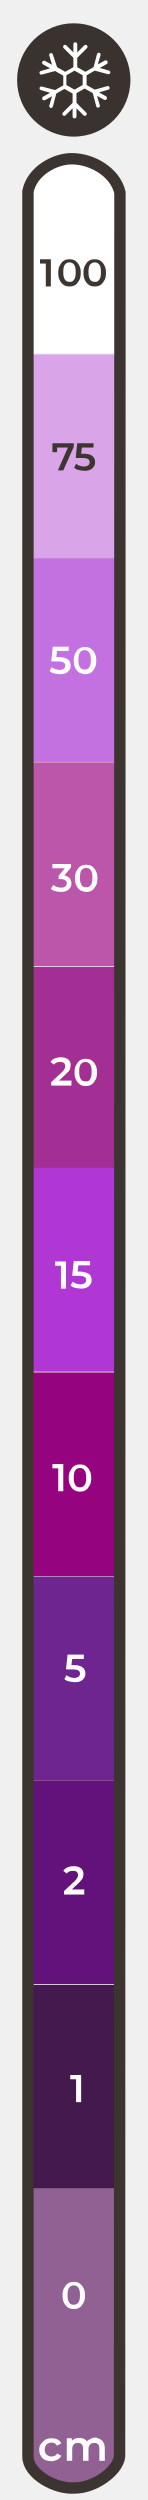
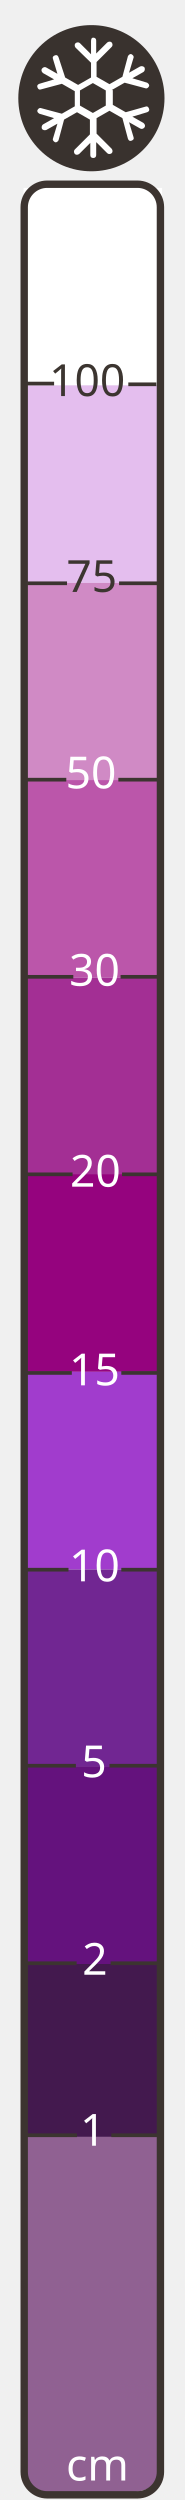
- <svg xmlns="http://www.w3.org/2000/svg" xmlns:xlink="http://www.w3.org/1999/xlink" version="1.1" id="Livello_1" x="0px" y="0px" width="38px" height="644px" viewBox="0 0 37.2 644.1" style="enable-background:new 0 0 37.2 644.1;" xml:space="preserve">
+ <svg xmlns="http://www.w3.org/2000/svg" xmlns:xlink="http://www.w3.org/1999/xlink" version="1.1" id="Livello_1" x="0px" y="0px" width="50px" height="677px" viewBox="0 0 48.7 677.2" style="enable-background:new 0 0 48.7 677.2;" xml:space="preserve">
  <style type="text/css">
- 	.st0{fill:#39322E;}
- 	.st1{clip-path:url(#SVGID_00000047741167812261649670000011125119058706178704_);}
- 	.st2{fill:#DAA5E8;}
- 	.st3{fill:#C370E0;}
- 	.st4{fill:#BB56AA;}
- 	.st5{fill:#A32F94;}
- 	.st6{fill:#B037D4;}
- 	.st7{fill:#95037E;}
- 	.st8{fill:#6F258F;}
- 	.st9{fill:#63127C;}
- 	.st10{fill:#43194E;}
- 	.st11{fill:#906192;}
- 	.st12{fill:#FFFFFF;}
- 	.st13{fill:none;stroke:#3C3430;stroke-width:2.932;stroke-miterlimit:9.772;}
- 	.st14{fill:#3C3530;}
+ 	.st0{clip-path:url(#SVGID_00000106111346683916503360000010584003100449159573_);}
+ 	.st1{fill:#FFFFFF;}
+ 	.st2{clip-path:url(#SVGID_00000167368203740062341100000014378971433962522245_);}
+ 	.st3{fill:#E4BEEE;}
+ 	.st4{fill:#D08AC5;}
+ 	.st5{clip-path:url(#SVGID_00000041255479865936040580000017741459492131214992_);}
+ 	.st6{clip-path:url(#SVGID_00000013166509792368160680000013960628461498463656_);}
+ 	.st7{fill:#F7EC31;}
+ 	.st8{clip-path:url(#SVGID_00000171711203831974402020000018264438646994498456_);}
+ 	.st9{fill:#BB56AA;}
+ 	.st10{clip-path:url(#SVGID_00000143575827793734138830000001348041404629919927_);}
+ 	.st11{fill:#712692;}
+ 	.st12{clip-path:url(#SVGID_00000137826728482422139080000001491585497744776613_);}
+ 	.st13{fill:#64127D;}
+ 	.st14{clip-path:url(#SVGID_00000011031087012788485630000003598841507312392883_);}
+ 	.st15{fill:#43194E;}
+ 	.st16{clip-path:url(#SVGID_00000074437725988424253350000009131089985512289957_);}
+ 	.st17{fill:#906192;}
+ 	.st18{clip-path:url(#SVGID_00000164481970998853607590000006925115957192546228_);}
+ 	.st19{fill:#A32F94;}
+ 	.st20{fill:#95037E;}
+ 	.st21{fill:#A13CCD;}
+ 	.st22{fill:#39322E;}
+ 	.st23{fill:none;stroke:#3C3430;stroke-width:2;stroke-miterlimit:9.772;}
+ 	.st24{fill:none;}
+ 	.st25{font-family:'TitilliumWeb-Regular';}
+ 	.st26{font-size:12px;}
+ 	.st27{fill:#3C3530;}
+ 	.st28{fill:none;stroke:#3C3430;stroke-miterlimit:9.772;}
</style>
  <g>
-     <path class="st0" d="M13.7,633.9c-0.8-0.4-1.5-1-2-1.7s-0.7-1.6-0.7-2.6s0.2-1.8,0.7-2.6s1.2-1.3,2-1.7s1.8-0.7,2.9-0.7   c0.8,0,1.6,0.1,2.3,0.4c0.7,0.3,1.3,0.7,1.7,1.2l-1.3,1.1c-0.7-0.8-1.6-1.2-2.8-1.2c-0.7,0-1.4,0.1-2,0.4c-0.6,0.3-1,0.7-1.3,1.2   s-0.5,1.1-0.5,1.7s0.1,1.2,0.5,1.7c0.3,0.5,0.8,1,1.3,1.2c0.6,0.3,1.2,0.4,2,0.4c1,0,2-0.4,2.8-1.2l1.3,1.1c-0.5,0.5-1,1-1.7,1.2   c-0.7,0.3-1.5,0.4-2.3,0.4C15.5,634.6,14.5,634.4,13.7,633.9z" />
-     <path class="st0" d="M23,628.9c-0.3-0.2-0.7-0.5-0.9-0.9c-0.2-0.3-0.3-0.8-0.3-1.2s0.1-0.9,0.3-1.2c0.2-0.3,0.6-0.7,0.9-0.9   s0.8-0.3,1.3-0.3s0.9,0.1,1.3,0.3c0.3,0.2,0.7,0.5,0.9,0.9c0.2,0.3,0.3,0.8,0.3,1.2s-0.1,0.8-0.3,1.2c-0.2,0.3-0.6,0.7-0.9,0.9   s-0.8,0.3-1.3,0.3S23.4,629.2,23,628.9z M25.3,628c0.2-0.2,0.5-0.7,0.5-1c0-0.4-0.1-0.8-0.5-1c-0.3-0.2-0.6-0.4-1-0.4   s-0.8,0.1-1,0.4c-0.2,0.2-0.5,0.7-0.5,1c0,0.4,0.1,0.8,0.5,1c0.2,0.2,0.7,0.4,1,0.4C24.6,628.4,25.1,628.3,25.3,628z" />
+     <g>
+       <defs>
+         <path id="SVGID_1_" d="M43.4,670.3C43,675.2,33.3,681,24.9,681l0,0c-8.2,0.5-19.5-4.7-19.5-10.7v-773.6c1.7-7,11.7-7.2,18.2-7.2     l0,0c7.7,0,17.7-0.9,19.6,6.5L43.4,670.3L43.4,670.3z" />
+       </defs>
+       <clipPath id="SVGID_00000041278520892132036090000017955334088820406700_">
+         <use xlink:href="#SVGID_1_" style="overflow:visible;" />
+       </clipPath>
+     </g>
+     <g>
+       <defs>
+         <path id="SVGID_00000120558408728994924430000009702497617562558593_" d="M43.4,670.3L43.4,670.3C43,675.2,33.3,681,24.9,681l0,0     c-8.2,0.5-19.5-4.7-19.5-10.7l0.4-773.8c1.7-7,11.3-7,17.8-7l0,0" />
+       </defs>
+       <clipPath id="SVGID_00000135649327836602374810000010125513259797453228_">
+         <use xlink:href="#SVGID_00000120558408728994924430000009702497617562558593_" style="overflow:visible;" />
+       </clipPath>
+     </g>
+     <g>
+       <defs>
+         <path id="SVGID_00000079484394546739851340000011206847081068638867_" d="M43.4,670.3C43,675.2,33.3,681,24.9,681l0,0     c-8.2,0.5-19.5-4.7-19.5-10.7l0.4-773.2c1.7-7,11.3-7.6,17.8-7.6l0,0c7.7,0,17.9-0.5,19.6,11.5L43.4,670.3L43.4,670.3z" />
+       </defs>
+       <clipPath id="SVGID_00000078044202445033608220000004774613542185695624_">
+         <use xlink:href="#SVGID_00000079484394546739851340000011206847081068638867_" style="overflow:visible;" />
+       </clipPath>
+       <g style="clip-path:url(#SVGID_00000078044202445033608220000004774613542185695624_);">
+         <g>
+           <g>
+             <rect x="-20.5" y="50.9" class="st1" width="100.4" height="53.5" />
+           </g>
+         </g>
+       </g>
+     </g>
+     <g>
+       <defs>
+         <path id="SVGID_00000107563647752134741780000012504120045194771078_" d="M43.4,670.3C43,675.2,33.3,681,24.9,681l0,0     c-8.2,0.5-19.5-4.7-19.5-10.7l0.4-773.8c1.7-7,11.3-7,17.8-7l0,0c7.7,0,18-0.6,19.6,11.5L43.4,670.3L43.4,670.3z" />
+       </defs>
+       <clipPath id="SVGID_00000026142879519977475240000012030359792242477188_">
+         <use xlink:href="#SVGID_00000107563647752134741780000012504120045194771078_" style="overflow:visible;" />
+       </clipPath>
+       <g style="clip-path:url(#SVGID_00000026142879519977475240000012030359792242477188_);">
+         <g>
+           <g>
+             <rect x="-19.5" y="104.4" class="st3" width="100.4" height="53.5" />
+           </g>
+         </g>
+       </g>
+       <g style="clip-path:url(#SVGID_00000026142879519977475240000012030359792242477188_);">
+         <g>
+           <g>
+             <rect x="-26.4" y="157.9" class="st4" width="100.4" height="53.5" />
+           </g>
+         </g>
+       </g>
+     </g>
+     <g>
+       <defs>
+         <path id="SVGID_00000029738543983246840150000016020506865930849430_" d="M43.3-99l0.2,769.3l0,0C43,675.2,33.3,681,24.9,681l0,0     c-8.2,0.5-19.5-4.7-19.5-10.7" />
+       </defs>
+       <defs>
+         <line id="SVGID_00000118387342709039100500000011209084927124999818_" x1="23.7" y1="-110.5" x2="23.7" y2="-110.5" />
+       </defs>
+       <clipPath id="SVGID_00000142168920619020267240000005425517927629746819_">
+         <use xlink:href="#SVGID_00000029738543983246840150000016020506865930849430_" style="overflow:visible;" />
+       </clipPath>
+       <clipPath id="SVGID_00000118354941999977492980000018195370114185031073_" style="clip-path:url(#SVGID_00000142168920619020267240000005425517927629746819_);">
+         <use xlink:href="#SVGID_00000118387342709039100500000011209084927124999818_" style="overflow:visible;" />
+       </clipPath>
+       <g style="clip-path:url(#SVGID_00000118354941999977492980000018195370114185031073_);">
+         <g>
+           <g>
+             <rect x="-19.5" y="157.8" class="st7" width="100.4" height="53.5" />
+           </g>
+         </g>
+       </g>
+     </g>
+     <g>
+       <defs>
+         <path id="SVGID_00000152236913432347294320000007905235057694428808_" d="M43.3-99l0.2,769.3l0,0C43,675.2,33.3,681,24.9,681l0,0     c-8.2,0.5-19.5-4.7-19.5-10.7v-772.8c1.7-7,11.7-7.9,18.2-7.9l0,0" />
+       </defs>
+       <clipPath id="SVGID_00000070803657051885977190000013810862983808091785_">
+         <use xlink:href="#SVGID_00000152236913432347294320000007905235057694428808_" style="overflow:visible;" />
+       </clipPath>
+       <g style="clip-path:url(#SVGID_00000070803657051885977190000013810862983808091785_);">
+         <g>
+           <g>
+             <rect x="-19.5" y="211.3" class="st9" width="100.4" height="53.5" />
+           </g>
+         </g>
+       </g>
+     </g>
+     <g>
+       <defs>
+         <path id="SVGID_00000134207832427372195150000013785975131598760859_" d="M43.4,670.3C43,675.2,33.3,681,24.9,681l0,0     c-8.2,0.5-19.5-4.7-19.5-10.7v-773.6c1.7-7,11.7-7.2,18.2-7.2l0,0c7.7,0,18.2-0.5,19.6,11.5L43.4,670.3L43.4,670.3z" />
+       </defs>
+       <clipPath id="SVGID_00000049916532944599447040000018200965055013973640_">
+         <use xlink:href="#SVGID_00000134207832427372195150000013785975131598760859_" style="overflow:visible;" />
+       </clipPath>
+       <g style="clip-path:url(#SVGID_00000049916532944599447040000018200965055013973640_);">
+         <g>
+           <g>
+             <rect x="-18.2" y="425.1" class="st11" width="100.4" height="53.5" />
+           </g>
+         </g>
+       </g>
+     </g>
+     <g>
+       <defs>
+         <path id="SVGID_00000146493363824566888930000008041571721599003277_" d="M43.4,670.3C43,675.2,33.3,681,24.9,681l0,0     c-8.2,0.5-19.5-4.7-19.5-10.7v-773.6c1.7-7,11.7-7.2,18.2-7.2l0,0c7.7,0,18.2-1.2,19.6,11.5L43.4,670.3L43.4,670.3z" />
+       </defs>
+       <clipPath id="SVGID_00000021808363213205648340000004400112614428403369_">
+         <use xlink:href="#SVGID_00000146493363824566888930000008041571721599003277_" style="overflow:visible;" />
+       </clipPath>
+       <g style="clip-path:url(#SVGID_00000021808363213205648340000004400112614428403369_);">
+         <g>
+           <g>
+             <rect x="-18.2" y="478.5" class="st13" width="100.4" height="53.5" />
+           </g>
+         </g>
+       </g>
+     </g>
+     <g>
+       <defs>
+         <path id="SVGID_00000136379227621299916600000004448994326430044821_" d="M43.4,670.3C43,675.2,33.3,681,24.9,681l0,0     c-8.2,0.5-19.5-4.7-19.5-10.7l0-769.6c-0.2-17.9,11.7-11.4,18.2-11.2l0,0c7.7,0,18.3-0.6,19.6,11.5L43.4,670.3L43.4,670.3z" />
+       </defs>
+       <clipPath id="SVGID_00000008868120011597503560000008599738422275064986_">
+         <use xlink:href="#SVGID_00000136379227621299916600000004448994326430044821_" style="overflow:visible;" />
+       </clipPath>
+       <g style="clip-path:url(#SVGID_00000008868120011597503560000008599738422275064986_);">
+         <g>
+           <g>
+             <rect x="-17.3" y="532" class="st15" width="100.4" height="53.5" />
+           </g>
+         </g>
+       </g>
+     </g>
+     <g>
+       <defs>
+         <path id="SVGID_00000113315935512360033420000007513699378228668306_" d="M43.4,670.3c-0.5,4.9-10.6,5.5-19,5.5l0,0     c-8.2,0.5-18.6,0-18.6-6.6v-774c1.7-7,11.3-5.7,17.8-5.7l0,0c7.7,0,17.7,0.4,19.6,7.7L43.4,670.3L43.4,670.3z" />
+       </defs>
+       <clipPath id="SVGID_00000102506082528037536520000010891103020437453959_">
+         <use xlink:href="#SVGID_00000113315935512360033420000007513699378228668306_" style="overflow:visible;" />
+       </clipPath>
+       <g style="clip-path:url(#SVGID_00000102506082528037536520000010891103020437453959_);">
+         <g>
+           <g>
+             <rect x="-17.6" y="578.8" class="st17" width="100.4" height="98.9" />
+           </g>
+         </g>
+       </g>
+     </g>
+     <g>
+       <defs>
+         <path id="SVGID_00000044164257478516693760000008837163499069468553_" d="M43.4,670.3c-0.5,4.9-10.4,4.2-18.8,4.2l0,0     c-8.2,0.5-19.2,1.8-19.2-4.2l0.4-773.8c1.7-7,11.3-7,17.8-7l0,0c7.7,0,17.2,0.8,19.1,8.2L43.4,670.3L43.4,670.3z" />
+       </defs>
+       <clipPath id="SVGID_00000158003284049202473620000016805183887584081294_">
+         <use xlink:href="#SVGID_00000044164257478516693760000008837163499069468553_" style="overflow:visible;" />
+       </clipPath>
+       <g style="clip-path:url(#SVGID_00000158003284049202473620000016805183887584081294_);">
+         <g>
+           <g>
+             <rect x="-18.2" y="264.8" class="st19" width="100.4" height="53.5" />
+           </g>
+         </g>
+       </g>
+     </g>
+     <g>
+       <g>
+         <g>
+           <g>
+             <rect x="5.4" y="318.1" class="st20" width="38" height="53.5" />
+           </g>
+         </g>
+       </g>
+     </g>
+     <g>
+       <g>
+         <g>
+           <g>
+             <rect x="6.2" y="371.6" class="st21" width="36.7" height="53.5" />
+           </g>
+         </g>
+       </g>
+     </g>
  </g>
-   <circle class="st0" cx="18.6" cy="20.6" r="14.6" />
+   <circle class="st22" cx="24.1" cy="26.6" r="19.8" />
+   <path class="st23" d="M36.6,675.8H12.1c-3.4,0-6.2-2.8-6.2-6.2V56.1c0-3.4,2.8-6.2,6.2-6.2h24.5c3.4,0,6.2,2.8,6.2,6.2v613.5  C42.8,673,40,675.8,36.6,675.8z" />
+   <rect x="17.2" y="572.6" class="st24" width="14.4" height="12.5" />
+   <text transform="matrix(1 0 0 1 21.0561 581.2285)" class="st1 st25 st26">1</text>
+   <rect x="18" y="258.4" class="st24" width="13.7" height="12.5" />
+   <text transform="matrix(1 0 0 1 18.081 267.0179)" class="st1 st25 st26">30</text>
+   <rect x="16.5" y="204.9" class="st24" width="14.6" height="12.5" />
+   <text transform="matrix(1 0 0 1 17.1246 213.5454)" class="st1 st25 st26">50</text>
+   <rect x="12.1" y="98.7" class="st24" width="21.2" height="10.4" />
+   <text transform="matrix(1 0 0 1 12.6637 107.2778)" class="st27 st25 st26">100</text>
+   <line class="st28" x1="5.5" y1="578.4" x2="20.2" y2="578.4" />
+   <line class="st28" x1="42.5" y1="578.4" x2="29.5" y2="578.4" />
+   <line class="st28" x1="6.5" y1="264.6" x2="19.2" y2="264.6" />
+   <line class="st28" x1="43.2" y1="264.6" x2="32" y2="264.6" />
+   <line class="st28" x1="6.5" y1="211.2" x2="17.3" y2="211.2" />
+   <line class="st28" x1="42.4" y1="211.2" x2="31.4" y2="211.2" />
+   <line class="st28" x1="14" y1="103.9" x2="5.2" y2="103.9" />
+   <line class="st28" x1="41.7" y1="104.1" x2="34.1" y2="104.1" />
+   <rect x="20.4" y="526.3" class="st24" width="9.1" height="12.5" />
+   <text transform="matrix(1 0 0 1 21.616 534.9247)" class="st1 st25 st26">2</text>
+   <line class="st28" x1="6.3" y1="531.8" x2="20.1" y2="531.8" />
+   <line class="st28" x1="42.7" y1="531.8" x2="29.3" y2="531.8" />
+   <rect x="20.2" y="472.8" class="st24" width="9.1" height="12.5" />
+   <text transform="matrix(1 0 0 1 21.3697 481.4129)" class="st1 st25 st26">5</text>
+   <line class="st28" x1="6" y1="478.3" x2="19.9" y2="478.3" />
+   <line class="st28" x1="42.4" y1="478.3" x2="29" y2="478.3" />
+   <rect x="17.9" y="419.7" class="st24" width="13.7" height="12.5" />
+   <text transform="matrix(1 0 0 1 18.0692 428.345)" class="st1 st25 st26">10</text>
+   <line class="st28" x1="6.3" y1="425.2" x2="17.9" y2="425.2" />
+   <line class="st28" x1="42.7" y1="425.2" x2="32.2" y2="425.2" />
+   <rect x="17.4" y="366.6" class="st24" width="14.8" height="12.5" />
+   <text transform="matrix(1 0 0 1 18.0691 375.2505)" class="st1 st25 st26">15</text>
+   <line class="st28" x1="6.4" y1="371.9" x2="18.8" y2="371.9" />
+   <line class="st28" x1="42.8" y1="371.9" x2="32.2" y2="371.9" />
+   <rect x="17.6" y="312.8" class="st24" width="14.8" height="12.5" />
+   <text transform="matrix(1 0 0 1 18.3106 321.4508)" class="st1 st25 st26">20</text>
+   <line class="st28" x1="6.6" y1="318.1" x2="19" y2="318.1" />
+   <line class="st28" x1="43" y1="318.1" x2="32.4" y2="318.1" />
+   <rect x="16.7" y="151.7" class="st24" width="14.6" height="12.5" />
+   <text transform="matrix(1 0 0 1 17.3277 160.3376)" class="st27 st25 st26">75</text>
+   <line class="st28" x1="6.7" y1="158" x2="17.5" y2="158" />
+   <line class="st28" x1="42.6" y1="158" x2="31.6" y2="158" />
+   <rect x="11.1" y="663.3" class="st24" width="27.6" height="12.5" />
+   <text transform="matrix(1 0 0 1 17.2532 671.9319)" class="st1 st25 st26">cm</text>
  <g>
-     <defs>
-       <path id="SVGID_1_" d="M31.3,632.9c-0.4,3.7-6.9,8.1-12.4,8.1l0,0c-5.5,0.4-13.1-3.6-13.1-8.1V49.3c1.2-5.4,7.8-8.5,12.3-8.4l0,0    c5.2,0,11.9,3.2,13.3,8.7L31.3,632.9L31.3,632.9z" />
-     </defs>
-     <clipPath id="SVGID_00000006702164162917624000000011042984765661834400_">
-       <use xlink:href="#SVGID_1_" style="overflow:visible;" />
-     </clipPath>
-     <g style="clip-path:url(#SVGID_00000006702164162917624000000011042984765661834400_);">
-       <g>
-         <g>
-           <rect x="-4.3" y="91.3" class="st2" width="47.2" height="52.5" />
-         </g>
-       </g>
-     </g>
-     <g style="clip-path:url(#SVGID_00000006702164162917624000000011042984765661834400_);">
-       <g>
-         <g>
-           <rect x="-4.3" y="143.8" class="st3" width="47.2" height="52.5" />
-         </g>
-       </g>
-     </g>
-     <g style="clip-path:url(#SVGID_00000006702164162917624000000011042984765661834400_);">
-       <g>
-         <g>
-           <rect x="-4.3" y="196.4" class="st4" width="47.2" height="52.5" />
-         </g>
-       </g>
-     </g>
-     <g style="clip-path:url(#SVGID_00000006702164162917624000000011042984765661834400_);">
-       <g>
-         <g>
-           <rect x="-4.3" y="249.1" class="st5" width="47.2" height="52.5" />
-         </g>
-       </g>
-     </g>
-     <g style="clip-path:url(#SVGID_00000006702164162917624000000011042984765661834400_);">
-       <g>
-         <g>
-           <rect x="-4.3" y="300.9" class="st6" width="47.2" height="52.5" />
-         </g>
-       </g>
-     </g>
-     <g style="clip-path:url(#SVGID_00000006702164162917624000000011042984765661834400_);">
-       <g>
-         <g>
-           <rect x="-4.3" y="353.6" class="st7" width="47.2" height="52.5" />
-         </g>
-       </g>
-     </g>
-     <g style="clip-path:url(#SVGID_00000006702164162917624000000011042984765661834400_);">
-       <g>
-         <g>
-           <rect x="-4.3" y="406.2" class="st8" width="47.2" height="52.5" />
-         </g>
-       </g>
-     </g>
-     <g style="clip-path:url(#SVGID_00000006702164162917624000000011042984765661834400_);">
-       <g>
-         <g>
-           <rect x="-4.3" y="458.7" class="st9" width="47.2" height="52.5" />
-         </g>
-       </g>
-     </g>
-     <g style="clip-path:url(#SVGID_00000006702164162917624000000011042984765661834400_);">
-       <g>
-         <g>
-           <rect x="-4.3" y="511.4" class="st10" width="47.2" height="52.5" />
-         </g>
-       </g>
-     </g>
-     <g style="clip-path:url(#SVGID_00000006702164162917624000000011042984765661834400_);">
-       <g>
-         <g>
-           <rect x="-4.3" y="563.9" class="st11" width="47.2" height="79.5" />
-         </g>
-       </g>
-     </g>
-     <g style="clip-path:url(#SVGID_00000006702164162917624000000011042984765661834400_);">
-       <g>
-         <g>
-           <rect x="-4.3" y="38.5" class="st12" width="47.2" height="52.5" />
-         </g>
-       </g>
-     </g>
-   </g>
-   <path class="st13" d="M30.4,632.9C30,636.6,24,641,18.9,641l0,0c-5.1,0.4-12.1-3.6-12.1-8.1V49.3c1.1-5.4,7.2-8.5,11.4-8.4l0,0  c4.8,0,11,3.2,12.3,8.7L30.4,632.9L30.4,632.9z" />
-   <g>
-     <path class="st12" d="M11.2,633.8c-0.5-0.3-0.9-0.6-1.1-1.1c-0.3-0.5-0.4-1-0.4-1.5c0-0.6,0.1-1.1,0.4-1.5c0.3-0.4,0.7-0.8,1.1-1.1   c0.5-0.3,1-0.4,1.7-0.4c0.6,0,1.1,0.1,1.5,0.3s0.8,0.6,1,1l-1.1,0.6c-0.2-0.3-0.4-0.5-0.6-0.6c-0.3-0.1-0.5-0.2-0.8-0.2   c-0.5,0-1,0.2-1.3,0.5s-0.5,0.8-0.5,1.3c0,0.6,0.2,1,0.5,1.3s0.8,0.5,1.3,0.5c0.3,0,0.6-0.1,0.8-0.2c0.3-0.1,0.5-0.3,0.6-0.6   l1.1,0.6c-0.2,0.4-0.6,0.8-1,1s-1,0.4-1.5,0.4C12.3,634.1,11.7,634,11.2,633.8z" />
-     <path class="st12" d="M25.9,628.8c0.4,0.4,0.7,1.1,0.7,1.9v3.3h-1.4v-3.1c0-0.5-0.1-0.9-0.3-1.1c-0.2-0.3-0.6-0.4-1-0.4   c-0.5,0-0.8,0.1-1.1,0.4c-0.3,0.3-0.4,0.7-0.4,1.3v2.9H21v-3.1c0-0.5-0.1-0.9-0.3-1.1c-0.2-0.3-0.6-0.4-1-0.4   c-0.5,0-0.9,0.1-1.1,0.4c-0.3,0.3-0.4,0.7-0.4,1.3v2.9h-1.4v-5.8h1.3v0.7c0.2-0.3,0.5-0.5,0.8-0.6s0.7-0.2,1.1-0.2s0.8,0.1,1.2,0.2   c0.3,0.2,0.6,0.4,0.8,0.7c0.2-0.3,0.6-0.5,1-0.7s0.8-0.3,1.3-0.3C24.9,628.2,25.5,628.4,25.9,628.8z" />
-   </g>
-   <g>
-     <path class="st12" d="M20.5,534.6v7h-1.3v-5.9h-1.5v-1.1H20.5z" />
-   </g>
-   <g>
-     <path class="st12" d="M21.3,487v1.1h-5.2v-0.9l2.8-2.6c0.3-0.3,0.5-0.6,0.6-0.8s0.2-0.4,0.2-0.7s-0.1-0.6-0.3-0.8   c-0.2-0.2-0.5-0.3-1-0.3c-0.7,0-1.3,0.2-1.6,0.7l-0.9-0.7c0.3-0.4,0.6-0.7,1.1-0.9s1-0.3,1.6-0.3c0.8,0,1.4,0.2,1.8,0.5   c0.5,0.4,0.7,0.9,0.7,1.5c0,0.4-0.1,0.7-0.2,1.1c-0.2,0.3-0.5,0.7-0.9,1.1l-1.9,1.8h3.2C21.4,486.8,21.4,487,21.3,487z" />
-   </g>
-   <g>
-     <path class="st12" d="M20.9,429.6c0.5,0.4,0.7,0.9,0.7,1.6c0,0.4-0.1,0.8-0.3,1.1c-0.2,0.3-0.5,0.6-0.9,0.8   c-0.4,0.2-0.9,0.3-1.5,0.3c-0.5,0-1-0.1-1.5-0.2s-0.9-0.3-1.2-0.6l0.5-1c0.3,0.2,0.6,0.4,0.9,0.5c0.4,0.1,0.7,0.2,1.1,0.2   c0.5,0,0.8-0.1,1.1-0.3c0.3-0.2,0.4-0.5,0.4-0.8c0-0.4-0.1-0.6-0.4-0.8s-0.8-0.3-1.5-0.3h-1.7l0.4-3.8h4.2v1.1h-3L18,429h0.7   C19.7,429,20.4,429.2,20.9,429.6z" />
-   </g>
-   <g>
-     <path class="st14" d="M18.6,114.2v0.9l-2.7,6.1h-1.4l2.6-5.9h-2.8v1.2h-1.2v-2.3L18.6,114.2L18.6,114.2z" />
-     <path class="st14" d="M23.4,117.5c0.5,0.4,0.7,0.9,0.7,1.6c0,0.4-0.1,0.8-0.3,1.1c-0.2,0.3-0.5,0.6-0.9,0.8   c-0.4,0.2-0.9,0.3-1.5,0.3c-0.5,0-1-0.1-1.5-0.2s-0.9-0.3-1.2-0.6l0.5-1c0.3,0.2,0.6,0.4,0.9,0.5c0.4,0.1,0.7,0.2,1.1,0.2   c0.5,0,0.8-0.1,1.1-0.3c0.3-0.2,0.4-0.5,0.4-0.8c0-0.4-0.1-0.6-0.4-0.8s-0.8-0.3-1.5-0.3h-1.7l0.4-3.8h4.2v1.1h-3l-0.2,1.6h0.7   C22.2,116.9,23,117.1,23.4,117.5z" />
-   </g>
-   <g>
-     <path class="st12" d="M15.9,377.2v7h-1.3v-5.9h-1.5v-1.1H15.9z" />
-     <path class="st12" d="M18.7,383.9c-0.4-0.3-0.8-0.7-1-1.2c-0.3-0.5-0.4-1.2-0.4-1.9s0.1-1.4,0.4-1.9s0.6-1,1-1.2   c0.4-0.3,0.9-0.4,1.5-0.4s1.1,0.1,1.5,0.4s0.8,0.7,1,1.2c0.3,0.5,0.4,1.2,0.4,1.9s-0.1,1.4-0.4,1.9s-0.6,1-1,1.2   c-0.4,0.3-0.9,0.4-1.5,0.4C19.7,384.3,19.2,384.2,18.7,383.9z M21.4,382.6c0.3-0.4,0.4-1,0.4-1.9s-0.1-1.4-0.4-1.9   c-0.3-0.4-0.7-0.6-1.2-0.6s-0.9,0.2-1.2,0.6c-0.3,0.4-0.4,1-0.4,1.9s0.1,1.4,0.4,1.9s0.7,0.6,1.2,0.6   C20.7,383.2,21.1,383,21.4,382.6z" />
-     <path class="st12" d="M17.1,594.5c-0.4-0.3-0.8-0.7-1-1.2c-0.3-0.5-0.4-1.2-0.4-1.9c0-0.7,0.1-1.4,0.4-1.9s0.6-1,1-1.2   c0.4-0.3,0.9-0.4,1.5-0.4s1.1,0.1,1.5,0.4s0.8,0.7,1,1.2c0.3,0.5,0.4,1.2,0.4,1.9c0,0.7-0.1,1.4-0.4,1.9s-0.6,1-1,1.2   c-0.4,0.3-0.9,0.4-1.5,0.4C18.1,594.9,17.6,594.8,17.1,594.5z M19.8,593.2c0.3-0.4,0.4-1,0.4-1.9c0-0.9-0.1-1.4-0.4-1.9   c-0.3-0.4-0.7-0.6-1.2-0.6s-0.9,0.2-1.2,0.6c-0.3,0.4-0.4,1-0.4,1.9c0,0.9,0.1,1.4,0.4,1.9s0.7,0.6,1.2,0.6   C19.1,593.8,19.5,593.6,19.8,593.2z" />
-   </g>
-   <g>
-     <path class="st12" d="M16.6,325v7h-1.3v-5.9h-1.5V325H16.6z" />
-     <path class="st12" d="M22.5,328.2c0.5,0.4,0.7,0.9,0.7,1.6c0,0.4-0.1,0.8-0.3,1.1c-0.2,0.3-0.5,0.6-0.9,0.8   c-0.4,0.2-0.9,0.3-1.5,0.3c-0.5,0-1-0.1-1.5-0.2s-0.9-0.3-1.2-0.6l0.5-1c0.3,0.2,0.6,0.4,0.9,0.5s0.7,0.2,1.1,0.2   c0.5,0,0.8-0.1,1.1-0.3c0.3-0.2,0.4-0.5,0.4-0.8c0-0.4-0.1-0.6-0.4-0.8c-0.3-0.2-0.8-0.3-1.5-0.3h-1.7l0.4-3.8h4.2v1.1h-3l-0.2,1.6   h0.7C21.3,327.7,22,327.9,22.5,328.2z" />
-   </g>
-   <g>
-     <path class="st12" d="M18,278.6v1.1h-5.2v-0.9l2.8-2.6c0.3-0.3,0.5-0.6,0.6-0.8c0.1-0.2,0.2-0.4,0.2-0.7s-0.1-0.6-0.3-0.8   c-0.2-0.2-0.5-0.3-1-0.3c-0.7,0-1.3,0.2-1.6,0.7l-0.9-0.7c0.3-0.4,0.6-0.7,1.1-0.9s1-0.3,1.6-0.3c0.8,0,1.4,0.2,1.8,0.5   c0.5,0.4,0.7,0.9,0.7,1.5c0,0.4-0.1,0.7-0.2,1.1s-0.5,0.7-0.9,1.1l-1.9,1.8h3.2C18.1,278.4,18.1,278.6,18,278.6z" />
-     <path class="st12" d="M20.2,279.4c-0.4-0.3-0.8-0.7-1-1.2c-0.3-0.5-0.4-1.2-0.4-1.9s0.1-1.4,0.4-1.9s0.6-1,1-1.2   c0.4-0.3,0.9-0.4,1.5-0.4s1.1,0.1,1.5,0.4s0.8,0.7,1,1.2c0.3,0.5,0.4,1.2,0.4,1.9s-0.1,1.4-0.4,1.9s-0.6,1-1,1.2   c-0.4,0.3-0.9,0.4-1.5,0.4S20.6,279.7,20.2,279.4z M22.8,278c0.3-0.4,0.4-1,0.4-1.9s-0.1-1.4-0.4-1.9c-0.3-0.4-0.7-0.6-1.2-0.6   s-0.9,0.2-1.2,0.6c-0.3,0.4-0.4,1-0.4,1.9s0.1,1.4,0.4,1.9s0.7,0.6,1.2,0.6C22.2,278.7,22.6,278.5,22.8,278z" />
-   </g>
-   <g>
-     <path class="st12" d="M17.5,226.2c0.3,0.4,0.5,0.8,0.5,1.4c0,0.4-0.1,0.8-0.3,1.1c-0.2,0.3-0.5,0.6-0.9,0.8s-0.9,0.3-1.5,0.3   c-0.5,0-1-0.1-1.4-0.2c-0.5-0.1-0.9-0.3-1.2-0.6l0.6-1c0.3,0.2,0.6,0.4,0.9,0.5c0.4,0.1,0.7,0.2,1.1,0.2c0.5,0,0.8-0.1,1.1-0.3   s0.4-0.4,0.4-0.8s-0.1-0.6-0.4-0.8c-0.2-0.2-0.6-0.3-1.1-0.3h-0.6v-0.9l1.6-1.9h-3.2v-1.1h4.8v0.9l-1.7,2   C16.7,225.7,17.2,225.9,17.5,226.2z" />
-     <path class="st12" d="M20.3,229.4c-0.4-0.3-0.8-0.7-1-1.2c-0.3-0.5-0.4-1.2-0.4-1.9s0.1-1.4,0.4-1.9s0.6-1,1-1.2   c0.4-0.3,0.9-0.4,1.5-0.4s1.1,0.1,1.5,0.4c0.4,0.3,0.8,0.7,1,1.2c0.3,0.5,0.4,1.2,0.4,1.9s-0.1,1.4-0.4,1.9s-0.6,1-1,1.2   c-0.4,0.3-0.9,0.4-1.5,0.4C21.3,229.8,20.8,229.6,20.3,229.4z M23,228c0.3-0.4,0.4-1,0.4-1.9s-0.1-1.4-0.4-1.9   c-0.3-0.4-0.7-0.6-1.2-0.6s-0.9,0.2-1.2,0.6c-0.3,0.4-0.4,1-0.4,1.9s0.1,1.4,0.4,1.9s0.7,0.6,1.2,0.6C22.3,228.7,22.7,228.4,23,228   z" />
-   </g>
-   <g>
-     <path class="st12" d="M17.1,169.9c0.5,0.4,0.7,0.9,0.7,1.6c0,0.4-0.1,0.8-0.3,1.1c-0.2,0.3-0.5,0.6-0.9,0.8s-0.9,0.3-1.5,0.3   c-0.5,0-1-0.1-1.5-0.2c-0.5-0.1-0.9-0.3-1.2-0.6l0.5-1c0.3,0.2,0.6,0.4,0.9,0.5c0.4,0.1,0.7,0.2,1.1,0.2c0.5,0,0.8-0.1,1.1-0.3   s0.4-0.5,0.4-0.8c0-0.4-0.1-0.6-0.4-0.8s-0.8-0.3-1.5-0.3h-1.7l0.4-3.8h4.1v1.1h-3l-0.2,1.6h0.7C15.8,169.3,16.6,169.5,17.1,169.9z   " />
-     <path class="st12" d="M20,173.3c-0.4-0.3-0.8-0.7-1-1.2c-0.3-0.5-0.4-1.2-0.4-1.9s0.1-1.4,0.4-1.9s0.6-1,1-1.2   c0.4-0.3,0.9-0.4,1.5-0.4s1.1,0.1,1.5,0.4s0.8,0.7,1,1.2c0.3,0.5,0.4,1.2,0.4,1.9s-0.1,1.4-0.4,1.9s-0.6,1-1,1.2   c-0.4,0.3-0.9,0.4-1.5,0.4C21,173.7,20.5,173.5,20,173.3z M22.6,171.9c0.3-0.4,0.4-1,0.4-1.9s-0.1-1.4-0.4-1.9   c-0.3-0.4-0.7-0.6-1.2-0.6s-0.9,0.2-1.2,0.6c-0.3,0.4-0.4,1-0.4,1.9s0.1,1.4,0.4,1.9s0.7,0.6,1.2,0.6   C22,172.5,22.4,172.3,22.6,171.9z" />
-   </g>
-   <g>
-     <path class="st12" d="M21.9,19.4l2.1-1.2l3.4,0.9c0.3,0.1,0.5-0.1,0.6-0.3c0.1-0.3-0.1-0.5-0.3-0.6l-2.4-0.7l1.8-1   c0.2-0.1,0.3-0.4,0.2-0.7c-0.1-0.2-0.4-0.3-0.7-0.2l-1.8,1l0.7-2.4c0.1-0.3-0.1-0.5-0.3-0.6c-0.3-0.1-0.5,0.1-0.6,0.3l-0.9,3.4   l-2.1,1.2l-2.1-1.2v-2.4l2.5-2.5c0.2-0.2,0.2-0.5,0-0.7s-0.5-0.2-0.7,0l-1.8,1.8v-2.1c0-0.3-0.2-0.5-0.5-0.5s-0.5,0.2-0.5,0.5v2.1   l-1.8-1.8c-0.2-0.2-0.5-0.2-0.7,0c-0.2,0.2-0.2,0.5,0,0.7l2.5,2.5v2.4l-2.1,1.2l-2.1-1.2L13.2,14c-0.1-0.3-0.3-0.4-0.6-0.3   c-0.3,0.1-0.4,0.3-0.3,0.6l0.7,2.4l-1.8-1c-0.2-0.1-0.5-0.1-0.7,0.2c-0.1,0.2-0.1,0.5,0.2,0.7l1.8,1l-2.4,0.7   c-0.3,0.1-0.4,0.3-0.3,0.6c0.1,0.3,0.3,0.4,0.6,0.3l3.4-0.9l2.1,1.2V22l-2.1,1.2l-3.4-0.9c-0.3-0.1-0.5,0.1-0.6,0.3   c-0.1,0.3,0.1,0.5,0.3,0.6l2.4,0.7l-1.8,1c-0.2,0.1-0.3,0.4-0.2,0.7c0.1,0.2,0.4,0.3,0.7,0.2l1.8-1l-0.7,2.4   c-0.1,0.3,0.1,0.5,0.3,0.6c0.3,0.1,0.5-0.1,0.6-0.3l0.9-3.4l2.1-1.2l2.1,1.2v2.4L15.8,29c-0.2,0.2-0.2,0.5,0,0.7s0.5,0.2,0.7,0   l1.8-1.8V30c0,0.3,0.2,0.5,0.5,0.5s0.5-0.2,0.5-0.5v-2.1l1.8,1.8c0.2,0.2,0.5,0.2,0.7,0s0.2-0.5,0-0.7l-2.5-2.5V24l2.1-1.2l2.1,1.2   l0.9,3.4c0.1,0.3,0.3,0.4,0.6,0.3c0.3-0.1,0.4-0.3,0.3-0.6l-0.7-2.4l1.8,1c0.2,0.1,0.5,0.1,0.7-0.2c0.1-0.2,0.1-0.5-0.2-0.7l-1.8-1   l2.4-0.7c0.3-0.1,0.4-0.3,0.3-0.6c-0.1-0.3-0.3-0.4-0.6-0.3L24,23.1l-2.1-1.2V19.4z M20.9,21.9l-2.1,1.2l-2.1-1.2v-2.5l2.1-1.2   l2.1,1.2V21.9z" />
-   </g>
-   <g>
-     <g>
-       <path class="st14" d="M22.5,73.4c-0.4-0.3-0.8-0.7-1-1.2c-0.3-0.5-0.4-1.2-0.4-1.9c0-0.7,0.1-1.4,0.4-1.9s0.6-1,1-1.2    c0.4-0.3,0.9-0.4,1.5-0.4s1.1,0.1,1.5,0.4s0.8,0.7,1,1.2c0.3,0.5,0.4,1.2,0.4,1.9c0,0.7-0.1,1.4-0.4,1.9s-0.6,1-1,1.2    c-0.4,0.3-0.9,0.4-1.5,0.4S22.9,73.7,22.5,73.4z M25.2,72c0.3-0.4,0.4-1,0.4-1.9s-0.1-1.4-0.4-1.9c-0.3-0.4-0.7-0.6-1.2-0.6    s-0.9,0.2-1.2,0.6c-0.3,0.4-0.4,1-0.4,1.9s0.1,1.4,0.4,1.9s0.7,0.6,1.2,0.6C24.5,72.7,24.9,72.5,25.2,72z" />
-     </g>
-     <g>
-       <path class="st14" d="M16,73.4c-0.4-0.3-0.8-0.7-1-1.2c-0.3-0.5-0.4-1.2-0.4-1.9c0-0.7,0.1-1.4,0.4-1.9s0.6-1,1-1.2    c0.4-0.3,0.9-0.4,1.5-0.4s1.1,0.1,1.5,0.4s0.8,0.7,1,1.2c0.3,0.5,0.4,1.2,0.4,1.9c0,0.7-0.1,1.4-0.4,1.9s-0.6,1-1,1.2    c-0.4,0.3-0.9,0.4-1.5,0.4S16.4,73.7,16,73.4z M18.7,72c0.3-0.4,0.4-1,0.4-1.9s-0.1-1.4-0.4-1.9c-0.3-0.4-0.7-0.6-1.2-0.6    s-0.9,0.2-1.2,0.6c-0.3,0.4-0.4,1-0.4,1.9s0.1,1.4,0.4,1.9s0.7,0.6,1.2,0.6C18,72.7,18.4,72.5,18.7,72z" />
-     </g>
-     <g>
-       <path class="st14" d="M12.7,66.8v7h-1.3v-5.9H9.9v-1.1H12.7z" />
-     </g>
+     <path class="st1" d="M29.6,24.4l3.5-2l5.6,1.5c0.5,0.2,0.8-0.2,1-0.5c0.2-0.5-0.2-0.8-0.5-1l-4-1.2l3-1.7c0.3-0.2,0.5-0.7,0.3-1.2   c-0.2-0.3-0.7-0.5-1.2-0.3l-3,1.7l1.2-4c0.2-0.5-0.2-0.8-0.5-1c-0.5-0.2-0.8,0.2-1,0.5l-1.5,5.6l-3.5,2l-3.5-2v-4l4.1-4.1   c0.3-0.3,0.3-0.8,0-1.2c-0.3-0.3-0.8-0.3-1.2,0l-3,3v-3.5c0-0.5-0.3-0.8-0.8-0.8S24,10.7,24,11.2v3.5l-3-3c-0.3-0.3-0.8-0.3-1.2,0   c-0.3,0.3-0.3,0.8,0,1.2L24,17v4l-3.5,2l-3.5-2l-1.8-5.5c-0.2-0.5-0.5-0.7-1-0.5c-0.5,0.2-0.7,0.5-0.5,1l1.2,4l-3-1.7   c-0.3-0.2-0.8-0.2-1.2,0.3c-0.2,0.3-0.2,0.8,0.3,1.2l3,1.7l-4,1.2c-0.5,0.2-0.7,0.5-0.5,1c0.2,0.5,0.5,0.7,1,0.5l5.6-1.5l3.5,2v4.1   l-3.5,2l-5.6-1.5c-0.5-0.2-0.8,0.2-1,0.5c-0.2,0.5,0.2,0.8,0.5,1l4,1.2l-3,1.7c-0.3,0.2-0.5,0.7-0.3,1.2c0.2,0.3,0.7,0.5,1.2,0.3   l3-1.7l-1.2,4c-0.2,0.5,0.2,0.8,0.5,1c0.5,0.2,0.8-0.2,1-0.5l1.5-5.6l3.5-2l3.5,2v4l-4.1,4.1c-0.3,0.3-0.3,0.8,0,1.2   c0.3,0.3,0.8,0.3,1.2,0l3-3V42c0,0.5,0.3,0.8,0.8,0.8s0.8-0.3,0.8-0.8v-3.5l3,3c0.3,0.3,0.8,0.3,1.2,0c0.3-0.3,0.3-0.8,0-1.2   l-4.1-4.1V32l3.5-2l3.5,2l1.5,5.6c0.2,0.5,0.5,0.7,1,0.5c0.5-0.2,0.7-0.5,0.5-1l-1.2-4l3,1.7c0.3,0.2,0.8,0.2,1.2-0.3   c0.2-0.3,0.2-0.8-0.3-1.2l-3-1.7l4-1.2c0.5-0.2,0.7-0.5,0.5-1c-0.2-0.5-0.5-0.7-1-0.5l-5.3,1.5l-3.5-2V24.4z M28,28.6l-3.5,2   l-3.5-2v-4.1l3.5-2l3.5,2V28.6z" />
  </g>
</svg>
